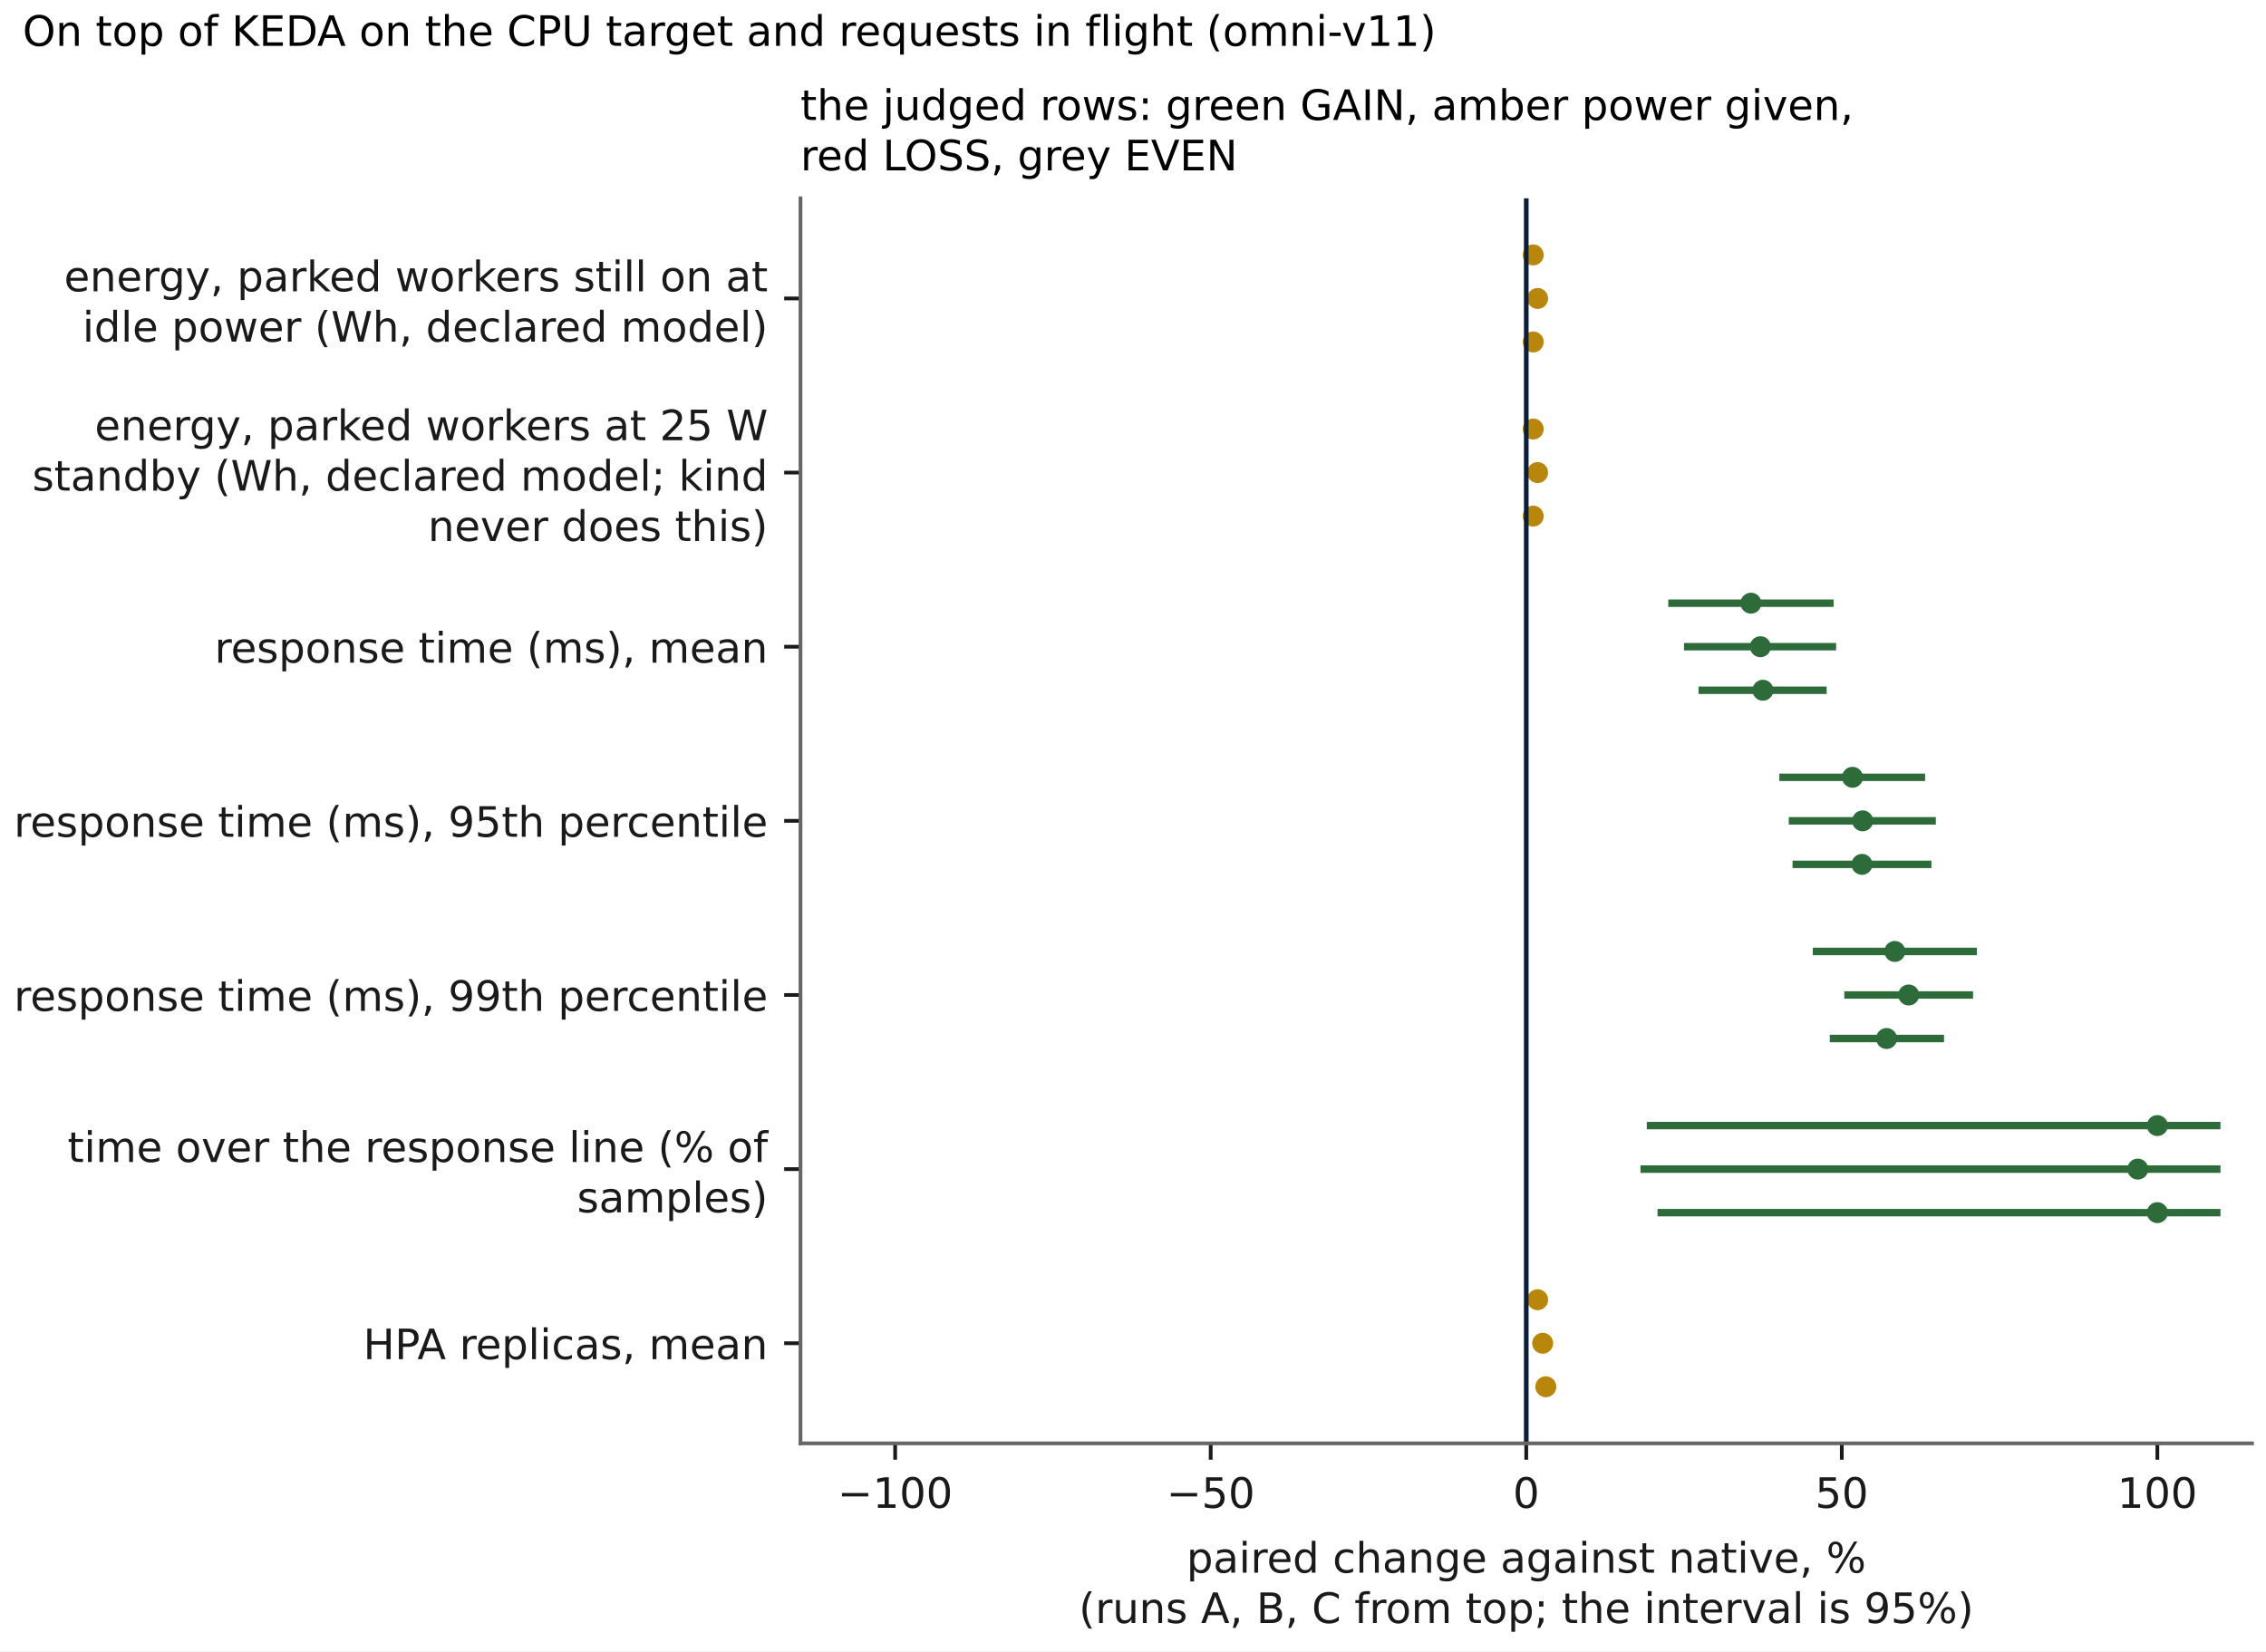
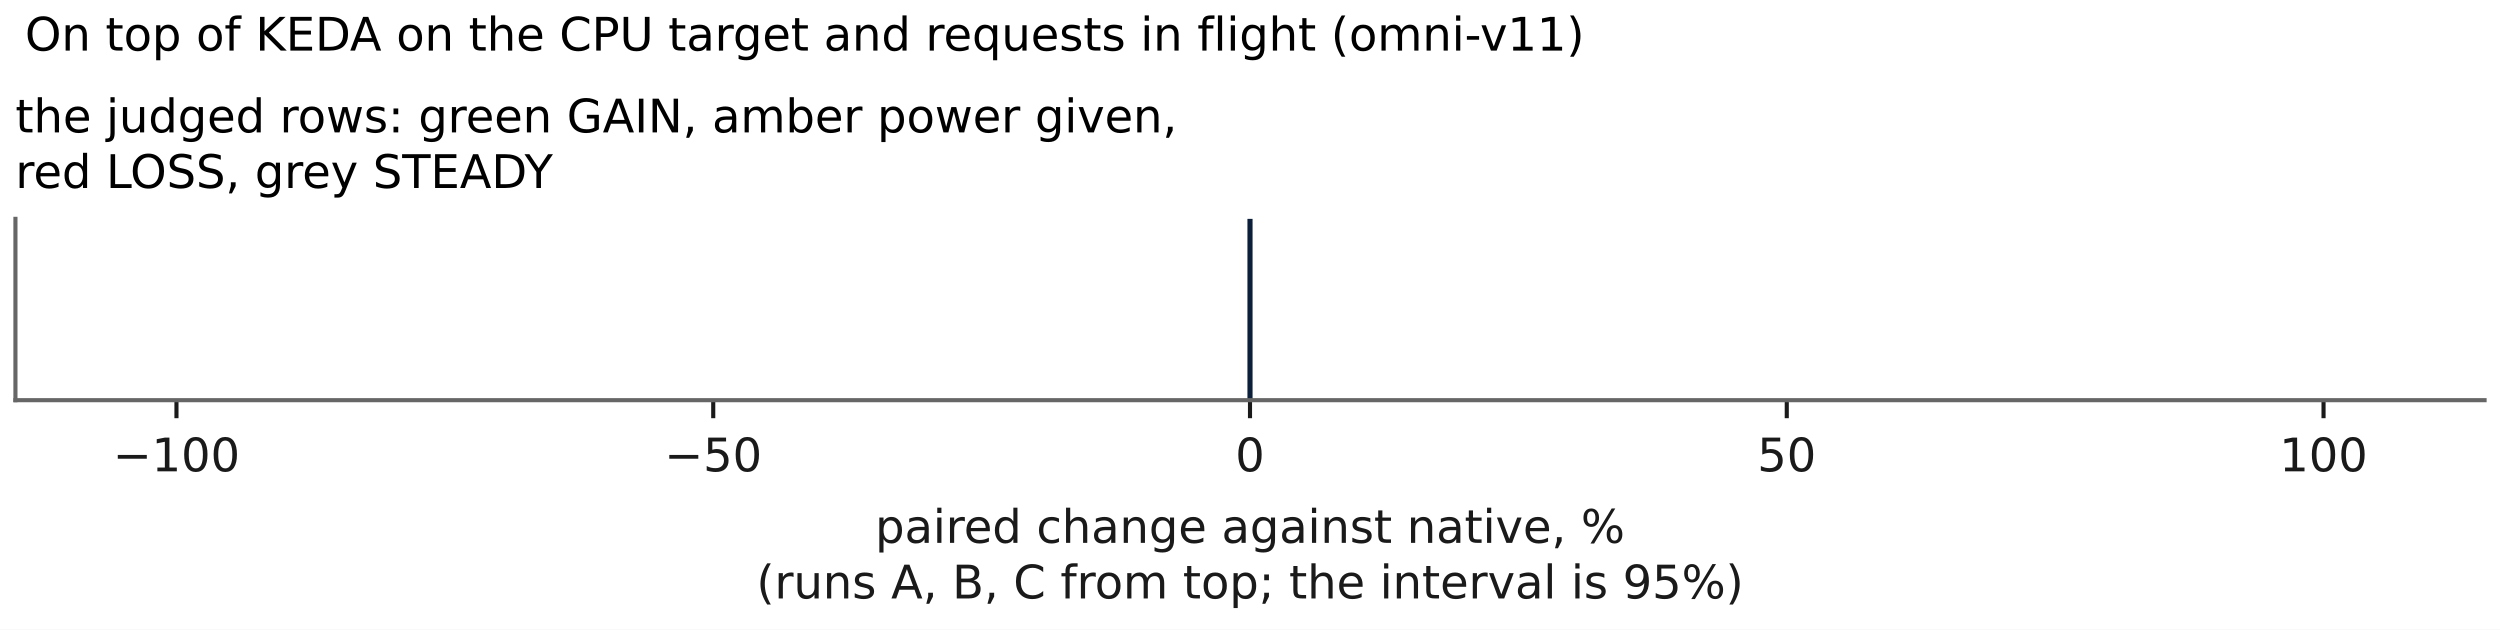
- <svg xmlns="http://www.w3.org/2000/svg" xmlns:xlink="http://www.w3.org/1999/xlink" width="486pt" height="354.24pt" viewBox="0 0 486 354.24" version="1.1">
+ <svg xmlns="http://www.w3.org/2000/svg" xmlns:xlink="http://www.w3.org/1999/xlink" width="486pt" height="122.4pt" viewBox="0 0 486 122.4" version="1.1">
  <defs>
    <style type="text/css">*{stroke-linejoin: round; stroke-linecap: butt}</style>
  </defs>
  <g id="figure_1">
    <g id="patch_1">
-       <path d="M 0 354.24  L 486 354.24  L 486 0  L 0 0  z " style="fill: #ffffff" />
+       <path d="M 0 122.4  L 486 122.4  L 486 0  L 0 0  z " style="fill: #ffffff" />
    </g>
    <g id="axes_1">
      <g id="patch_2">
-         <path d="M 171.685 309.635  L 483 309.635  L 483 42.543  L 171.685 42.543  z " style="fill: #ffffff" />
+         <path d="M 3 77.795  L 483 77.795  L 483 42.543  L 3 42.543  z " style="fill: #ffffff" />
      </g>
      <g id="matplotlib.axis_1">
        <g id="xtick_1">
          <g id="line2d_1">
            <defs>
              <path id="m814b2a8047" d="M 0 0  L 0 3.5  " style="stroke: #1a1a1a; stroke-width: 0.8" />
            </defs>
            <g>
-               <use xlink:href="#m814b2a8047" x="191.988" y="309.635" style="fill: #1a1a1a; stroke: #1a1a1a; stroke-width: 0.8" />
+               <use xlink:href="#m814b2a8047" x="34.305" y="77.795" style="fill: #1a1a1a; stroke: #1a1a1a; stroke-width: 0.8" />
            </g>
          </g>
          <g id="text_1">
-             <text style="font-size: 9px; font-family: 'DejaVu Sans'; text-anchor: middle; fill: #1a1a1a" x="191.988" y="323.473" transform="rotate(-0 191.9884 323.4727)">−100</text>
+             <text style="font-size: 9px; font-family: 'DejaVu Sans'; text-anchor: middle; fill: #1a1a1a" x="34.305" y="91.633" transform="rotate(-0 34.30456 91.63273)">−100</text>
          </g>
        </g>
        <g id="xtick_2">
          <g id="line2d_2">
            <g>
-               <use xlink:href="#m814b2a8047" x="259.665" y="309.635" style="fill: #1a1a1a; stroke: #1a1a1a; stroke-width: 0.8" />
+               <use xlink:href="#m814b2a8047" x="138.652" y="77.795" style="fill: #1a1a1a; stroke: #1a1a1a; stroke-width: 0.8" />
            </g>
          </g>
          <g id="text_2">
-             <text style="font-size: 9px; font-family: 'DejaVu Sans'; text-anchor: middle; fill: #1a1a1a" x="259.665" y="323.473" transform="rotate(-0 259.6654 323.4727)">−50</text>
+             <text style="font-size: 9px; font-family: 'DejaVu Sans'; text-anchor: middle; fill: #1a1a1a" x="138.652" y="91.633" transform="rotate(-0 138.6523 91.63273)">−50</text>
          </g>
        </g>
        <g id="xtick_3">
          <g id="line2d_3">
            <g>
-               <use xlink:href="#m814b2a8047" x="327.342" y="309.635" style="fill: #1a1a1a; stroke: #1a1a1a; stroke-width: 0.8" />
+               <use xlink:href="#m814b2a8047" x="243" y="77.795" style="fill: #1a1a1a; stroke: #1a1a1a; stroke-width: 0.8" />
            </g>
          </g>
          <g id="text_3">
-             <text style="font-size: 9px; font-family: 'DejaVu Sans'; text-anchor: middle; fill: #1a1a1a" x="327.342" y="323.473" transform="rotate(-0 327.3425 323.4727)">0</text>
+             <text style="font-size: 9px; font-family: 'DejaVu Sans'; text-anchor: middle; fill: #1a1a1a" x="243" y="91.633" transform="rotate(-0 243 91.63273)">0</text>
          </g>
        </g>
        <g id="xtick_4">
          <g id="line2d_4">
            <g>
-               <use xlink:href="#m814b2a8047" x="395.02" y="309.635" style="fill: #1a1a1a; stroke: #1a1a1a; stroke-width: 0.8" />
+               <use xlink:href="#m814b2a8047" x="347.348" y="77.795" style="fill: #1a1a1a; stroke: #1a1a1a; stroke-width: 0.8" />
            </g>
          </g>
          <g id="text_4">
-             <text style="font-size: 9px; font-family: 'DejaVu Sans'; text-anchor: middle; fill: #1a1a1a" x="395.02" y="323.473" transform="rotate(-0 395.0196 323.4727)">50</text>
+             <text style="font-size: 9px; font-family: 'DejaVu Sans'; text-anchor: middle; fill: #1a1a1a" x="347.348" y="91.633" transform="rotate(-0 347.3477 91.63273)">50</text>
          </g>
        </g>
        <g id="xtick_5">
          <g id="line2d_5">
            <g>
-               <use xlink:href="#m814b2a8047" x="462.697" y="309.635" style="fill: #1a1a1a; stroke: #1a1a1a; stroke-width: 0.8" />
+               <use xlink:href="#m814b2a8047" x="451.695" y="77.795" style="fill: #1a1a1a; stroke: #1a1a1a; stroke-width: 0.8" />
            </g>
          </g>
          <g id="text_5">
-             <text style="font-size: 9px; font-family: 'DejaVu Sans'; text-anchor: middle; fill: #1a1a1a" x="462.697" y="323.473" transform="rotate(-0 462.6966 323.4727)">100</text>
+             <text style="font-size: 9px; font-family: 'DejaVu Sans'; text-anchor: middle; fill: #1a1a1a" x="451.695" y="91.633" transform="rotate(-0 451.6954 91.63273)">100</text>
          </g>
        </g>
        <g id="text_6">
-           <text style="font-size: 9px; font-family: 'DejaVu Sans'; fill: #1a1a1a" transform="translate(254.4748 337.3743)">paired change against native, %</text>
-           <text style="font-size: 9px; font-family: 'DejaVu Sans'; fill: #1a1a1a" transform="translate(231.3941 348.1768)">(runs A, B, C from top; the interval is 95%)</text>
+           <text style="font-size: 9px; font-family: 'DejaVu Sans'; fill: #1a1a1a" transform="translate(170.1323 105.5343)">paired change against native, %</text>
+           <text style="font-size: 9px; font-family: 'DejaVu Sans'; fill: #1a1a1a" transform="translate(147.0516 116.3368)">(runs A, B, C from top; the interval is 95%)</text>
        </g>
      </g>
-       <g id="matplotlib.axis_2">
-         <g id="ytick_1">
-           <g id="line2d_6">
-             <defs>
-               <path id="m31e56b5a68" d="M 0 0  L -3.5 0  " style="stroke: #1a1a1a; stroke-width: 0.8" />
-             </defs>
-             <g>
-               <use xlink:href="#m31e56b5a68" x="171.685" y="288.155" style="fill: #1a1a1a; stroke: #1a1a1a; stroke-width: 0.8" />
-             </g>
-           </g>
-           <g id="text_7">
-             <text style="font-size: 9px; font-family: 'DejaVu Sans'; text-anchor: end; fill: #1a1a1a" x="164.685" y="291.575" transform="rotate(-0 164.6852 291.5747)">HPA replicas, mean</text>
-           </g>
-         </g>
-         <g id="ytick_2">
-           <g id="line2d_7">
-             <g>
-               <use xlink:href="#m31e56b5a68" x="171.685" y="250.8" style="fill: #1a1a1a; stroke: #1a1a1a; stroke-width: 0.8" />
-             </g>
-           </g>
-           <g id="text_8">
-             <text style="font-size: 9px; font-family: 'DejaVu Sans'; fill: #1a1a1a" transform="translate(14.49071 249.2685)">time over the response line (% of</text>
-             <text style="font-size: 9px; font-family: 'DejaVu Sans'; fill: #1a1a1a" transform="translate(123.7634 260.071)">samples)</text>
-           </g>
-         </g>
-         <g id="ytick_3">
-           <g id="line2d_8">
-             <g>
-               <use xlink:href="#m31e56b5a68" x="171.685" y="213.445" style="fill: #1a1a1a; stroke: #1a1a1a; stroke-width: 0.8" />
-             </g>
-           </g>
-           <g id="text_9">
-             <text style="font-size: 9px; font-family: 'DejaVu Sans'; text-anchor: end; fill: #1a1a1a" x="164.685" y="216.864" transform="rotate(-0 164.6852 216.8638)">response time (ms), 99th percentile</text>
-           </g>
-         </g>
-         <g id="ytick_4">
-           <g id="line2d_9">
-             <g>
-               <use xlink:href="#m31e56b5a68" x="171.685" y="176.089" style="fill: #1a1a1a; stroke: #1a1a1a; stroke-width: 0.8" />
-             </g>
-           </g>
-           <g id="text_10">
-             <text style="font-size: 9px; font-family: 'DejaVu Sans'; text-anchor: end; fill: #1a1a1a" x="164.685" y="179.508" transform="rotate(-0 164.6852 179.5084)">response time (ms), 95th percentile</text>
-           </g>
-         </g>
-         <g id="ytick_5">
-           <g id="line2d_10">
-             <g>
-               <use xlink:href="#m31e56b5a68" x="171.685" y="138.734" style="fill: #1a1a1a; stroke: #1a1a1a; stroke-width: 0.8" />
-             </g>
-           </g>
-           <g id="text_11">
-             <text style="font-size: 9px; font-family: 'DejaVu Sans'; text-anchor: end; fill: #1a1a1a" x="164.685" y="142.153" transform="rotate(-0 164.6852 142.1529)">response time (ms), mean</text>
-           </g>
-         </g>
-         <g id="ytick_6">
-           <g id="line2d_11">
-             <g>
-               <use xlink:href="#m31e56b5a68" x="171.685" y="101.378" style="fill: #1a1a1a; stroke: #1a1a1a; stroke-width: 0.8" />
-             </g>
-           </g>
-           <g id="text_12">
-             <text style="font-size: 9px; font-family: 'DejaVu Sans'; fill: #1a1a1a" transform="translate(20.31118 94.44547)">energy, parked workers at 25 W</text>
-             <text style="font-size: 9px; font-family: 'DejaVu Sans'; fill: #1a1a1a" transform="translate(6.925084 105.2479)">standby (Wh, declared model; kind</text>
-             <text style="font-size: 9px; font-family: 'DejaVu Sans'; fill: #1a1a1a" transform="translate(91.77962 116.0504)">never does this)</text>
-           </g>
-         </g>
-         <g id="ytick_7">
-           <g id="line2d_12">
-             <g>
-               <use xlink:href="#m31e56b5a68" x="171.685" y="64.023" style="fill: #1a1a1a; stroke: #1a1a1a; stroke-width: 0.8" />
-             </g>
-           </g>
-           <g id="text_13">
-             <text style="font-size: 9px; font-family: 'DejaVu Sans'; fill: #1a1a1a" transform="translate(13.73415 62.49125)">energy, parked workers still on at</text>
-             <text style="font-size: 9px; font-family: 'DejaVu Sans'; fill: #1a1a1a" transform="translate(17.69415 73.29371)">idle power (Wh, declared model)</text>
-           </g>
-         </g>
-       </g>
-       <g id="line2d_13">
-         <path d="M 328.019 278.817  L 331.538 278.817  " clip-path="url(#p31fef0eb9d)" style="fill: none; stroke: #b8860b; stroke-width: 1.6" />
-       </g>
-       <g id="line2d_14">
-         <defs>
-           <path id="m5563fab465" d="M 0 1.75  C 0.464 1.75 0.909 1.566 1.237 1.237  C 1.566 0.909 1.75 0.464 1.75 0  C 1.75 -0.464 1.566 -0.909 1.237 -1.237  C 0.909 -1.566 0.464 -1.75 0 -1.75  C -0.464 -1.75 -0.909 -1.566 -1.237 -1.237  C -1.566 -0.909 -1.75 -0.464 -1.75 0  C -1.75 0.464 -1.566 0.909 -1.237 1.237  C -0.909 1.566 -0.464 1.75 0 1.75  z " style="stroke: #b8860b" />
-         </defs>
-         <g clip-path="url(#p31fef0eb9d)">
-           <use xlink:href="#m5563fab465" x="329.779" y="278.817" style="fill: #b8860b; stroke: #b8860b" />
-         </g>
-       </g>
-       <g id="line2d_15">
-         <path d="M 329.373 288.155  L 332.486 288.155  " clip-path="url(#p31fef0eb9d)" style="fill: none; stroke: #b8860b; stroke-width: 1.6" />
-       </g>
-       <g id="line2d_16">
-         <g clip-path="url(#p31fef0eb9d)">
-           <use xlink:href="#m5563fab465" x="330.862" y="288.155" style="fill: #b8860b; stroke: #b8860b" />
-         </g>
-       </g>
-       <g id="line2d_17">
-         <path d="M 329.914 297.494  L 333.027 297.494  " clip-path="url(#p31fef0eb9d)" style="fill: none; stroke: #b8860b; stroke-width: 1.6" />
-       </g>
-       <g id="line2d_18">
-         <g clip-path="url(#p31fef0eb9d)">
-           <use xlink:href="#m5563fab465" x="331.538" y="297.494" style="fill: #b8860b; stroke: #b8860b" />
-         </g>
-       </g>
-       <g id="line2d_19">
-         <path d="M 353.195 241.461  L 476.232 241.461  " clip-path="url(#p31fef0eb9d)" style="fill: none; stroke: #2e6b3a; stroke-width: 1.6" />
-       </g>
-       <g id="line2d_20">
-         <defs>
-           <path id="m73f3a7aa01" d="M 0 1.75  C 0.464 1.75 0.909 1.566 1.237 1.237  C 1.566 0.909 1.75 0.464 1.75 0  C 1.75 -0.464 1.566 -0.909 1.237 -1.237  C 0.909 -1.566 0.464 -1.75 0 -1.75  C -0.464 -1.75 -0.909 -1.566 -1.237 -1.237  C -1.566 -0.909 -1.75 -0.464 -1.75 0  C -1.75 0.464 -1.566 0.909 -1.237 1.237  C -0.909 1.566 -0.464 1.75 0 1.75  z " style="stroke: #2e6b3a" />
-         </defs>
-         <g clip-path="url(#p31fef0eb9d)">
-           <use xlink:href="#m73f3a7aa01" x="462.697" y="241.461" style="fill: #2e6b3a; stroke: #2e6b3a" />
-         </g>
-       </g>
-       <g id="line2d_21">
-         <path d="M 351.842 250.8  L 476.232 250.8  " clip-path="url(#p31fef0eb9d)" style="fill: none; stroke: #2e6b3a; stroke-width: 1.6" />
-       </g>
-       <g id="line2d_22">
-         <g clip-path="url(#p31fef0eb9d)">
-           <use xlink:href="#m73f3a7aa01" x="458.501" y="250.8" style="fill: #2e6b3a; stroke: #2e6b3a" />
-         </g>
-       </g>
-       <g id="line2d_23">
-         <path d="M 355.496 260.139  L 476.232 260.139  " clip-path="url(#p31fef0eb9d)" style="fill: none; stroke: #2e6b3a; stroke-width: 1.6" />
-       </g>
-       <g id="line2d_24">
-         <g clip-path="url(#p31fef0eb9d)">
-           <use xlink:href="#m73f3a7aa01" x="462.697" y="260.139" style="fill: #2e6b3a; stroke: #2e6b3a" />
-         </g>
-       </g>
-       <g id="line2d_25">
-         <path d="M 388.793 204.106  L 423.985 204.106  " clip-path="url(#p31fef0eb9d)" style="fill: none; stroke: #2e6b3a; stroke-width: 1.6" />
-       </g>
-       <g id="line2d_26">
-         <g clip-path="url(#p31fef0eb9d)">
-           <use xlink:href="#m73f3a7aa01" x="406.389" y="204.106" style="fill: #2e6b3a; stroke: #2e6b3a" />
-         </g>
-       </g>
-       <g id="line2d_27">
-         <path d="M 395.561 213.445  L 423.173 213.445  " clip-path="url(#p31fef0eb9d)" style="fill: none; stroke: #2e6b3a; stroke-width: 1.6" />
-       </g>
-       <g id="line2d_28">
-         <g clip-path="url(#p31fef0eb9d)">
-           <use xlink:href="#m73f3a7aa01" x="409.367" y="213.445" style="fill: #2e6b3a; stroke: #2e6b3a" />
-         </g>
-       </g>
-       <g id="line2d_29">
-         <path d="M 392.448 222.783  L 416.947 222.783  " clip-path="url(#p31fef0eb9d)" style="fill: none; stroke: #2e6b3a; stroke-width: 1.6" />
-       </g>
-       <g id="line2d_30">
-         <g clip-path="url(#p31fef0eb9d)">
-           <use xlink:href="#m73f3a7aa01" x="404.63" y="222.783" style="fill: #2e6b3a; stroke: #2e6b3a" />
-         </g>
-       </g>
-       <g id="line2d_31">
-         <path d="M 381.62 166.75  L 412.886 166.75  " clip-path="url(#p31fef0eb9d)" style="fill: none; stroke: #2e6b3a; stroke-width: 1.6" />
-       </g>
-       <g id="line2d_32">
-         <g clip-path="url(#p31fef0eb9d)">
-           <use xlink:href="#m73f3a7aa01" x="397.321" y="166.75" style="fill: #2e6b3a; stroke: #2e6b3a" />
-         </g>
-       </g>
-       <g id="line2d_33">
-         <path d="M 383.65 176.089  L 415.187 176.089  " clip-path="url(#p31fef0eb9d)" style="fill: none; stroke: #2e6b3a; stroke-width: 1.6" />
-       </g>
-       <g id="line2d_34">
-         <g clip-path="url(#p31fef0eb9d)">
-           <use xlink:href="#m73f3a7aa01" x="399.486" y="176.089" style="fill: #2e6b3a; stroke: #2e6b3a" />
-         </g>
-       </g>
-       <g id="line2d_35">
-         <path d="M 384.462 185.428  L 414.24 185.428  " clip-path="url(#p31fef0eb9d)" style="fill: none; stroke: #2e6b3a; stroke-width: 1.6" />
-       </g>
-       <g id="line2d_36">
-         <g clip-path="url(#p31fef0eb9d)">
-           <use xlink:href="#m73f3a7aa01" x="399.351" y="185.428" style="fill: #2e6b3a; stroke: #2e6b3a" />
-         </g>
-       </g>
-       <g id="line2d_37">
-         <path d="M 357.797 129.395  L 393.26 129.395  " clip-path="url(#p31fef0eb9d)" style="fill: none; stroke: #2e6b3a; stroke-width: 1.6" />
-       </g>
-       <g id="line2d_38">
-         <g clip-path="url(#p31fef0eb9d)">
-           <use xlink:href="#m73f3a7aa01" x="375.529" y="129.395" style="fill: #2e6b3a; stroke: #2e6b3a" />
-         </g>
-       </g>
-       <g id="line2d_39">
-         <path d="M 361.181 138.734  L 393.801 138.734  " clip-path="url(#p31fef0eb9d)" style="fill: none; stroke: #2e6b3a; stroke-width: 1.6" />
-       </g>
-       <g id="line2d_40">
-         <g clip-path="url(#p31fef0eb9d)">
-           <use xlink:href="#m73f3a7aa01" x="377.559" y="138.734" style="fill: #2e6b3a; stroke: #2e6b3a" />
-         </g>
-       </g>
-       <g id="line2d_41">
-         <path d="M 364.294 148.073  L 391.771 148.073  " clip-path="url(#p31fef0eb9d)" style="fill: none; stroke: #2e6b3a; stroke-width: 1.6" />
-       </g>
-       <g id="line2d_42">
-         <g clip-path="url(#p31fef0eb9d)">
-           <use xlink:href="#m73f3a7aa01" x="378.1" y="148.073" style="fill: #2e6b3a; stroke: #2e6b3a" />
-         </g>
-       </g>
-       <g id="line2d_43">
-         <path d="M 327.749 92.039  L 329.779 92.039  " clip-path="url(#p31fef0eb9d)" style="fill: none; stroke: #b8860b; stroke-width: 1.6" />
-       </g>
-       <g id="line2d_44">
-         <g clip-path="url(#p31fef0eb9d)">
-           <use xlink:href="#m5563fab465" x="328.831" y="92.039" style="fill: #b8860b; stroke: #b8860b" />
-         </g>
-       </g>
-       <g id="line2d_45">
-         <path d="M 328.831 101.378  L 330.862 101.378  " clip-path="url(#p31fef0eb9d)" style="fill: none; stroke: #b8860b; stroke-width: 1.6" />
-       </g>
-       <g id="line2d_46">
-         <g clip-path="url(#p31fef0eb9d)">
-           <use xlink:href="#m5563fab465" x="329.779" y="101.378" style="fill: #b8860b; stroke: #b8860b" />
-         </g>
-       </g>
-       <g id="line2d_47">
-         <path d="M 328.155 110.717  L 329.644 110.717  " clip-path="url(#p31fef0eb9d)" style="fill: none; stroke: #b8860b; stroke-width: 1.6" />
-       </g>
-       <g id="line2d_48">
-         <g clip-path="url(#p31fef0eb9d)">
-           <use xlink:href="#m5563fab465" x="328.831" y="110.717" style="fill: #b8860b; stroke: #b8860b" />
-         </g>
-       </g>
-       <g id="line2d_49">
-         <path d="M 327.749 54.684  L 329.779 54.684  " clip-path="url(#p31fef0eb9d)" style="fill: none; stroke: #b8860b; stroke-width: 1.6" />
-       </g>
-       <g id="line2d_50">
-         <g clip-path="url(#p31fef0eb9d)">
-           <use xlink:href="#m5563fab465" x="328.831" y="54.684" style="fill: #b8860b; stroke: #b8860b" />
-         </g>
-       </g>
-       <g id="line2d_51">
-         <path d="M 328.831 64.023  L 330.862 64.023  " clip-path="url(#p31fef0eb9d)" style="fill: none; stroke: #b8860b; stroke-width: 1.6" />
-       </g>
-       <g id="line2d_52">
-         <g clip-path="url(#p31fef0eb9d)">
-           <use xlink:href="#m5563fab465" x="329.779" y="64.023" style="fill: #b8860b; stroke: #b8860b" />
-         </g>
-       </g>
-       <g id="line2d_53">
-         <path d="M 328.155 73.362  L 329.644 73.362  " clip-path="url(#p31fef0eb9d)" style="fill: none; stroke: #b8860b; stroke-width: 1.6" />
-       </g>
-       <g id="line2d_54">
-         <g clip-path="url(#p31fef0eb9d)">
-           <use xlink:href="#m5563fab465" x="328.831" y="73.362" style="fill: #b8860b; stroke: #b8860b" />
-         </g>
-       </g>
-       <g id="line2d_55">
-         <path d="M 327.342 309.635  L 327.342 42.543  " clip-path="url(#p31fef0eb9d)" style="fill: none; stroke: #0b1f3a; stroke-linecap: square" />
+       <g id="matplotlib.axis_2" />
+       <g id="line2d_6">
+         <path d="M 243 77.795  L 243 42.543  " clip-path="url(#p80d1becee0)" style="fill: none; stroke: #0b1f3a; stroke-linecap: square" />
      </g>
      <g id="patch_3">
-         <path d="M 171.685 309.635  L 171.685 42.543  " style="fill: none; stroke: #666666; stroke-width: 0.8; stroke-linejoin: miter; stroke-linecap: square" />
+         <path d="M 3 77.795  L 3 42.543  " style="fill: none; stroke: #666666; stroke-width: 0.8; stroke-linejoin: miter; stroke-linecap: square" />
      </g>
      <g id="patch_4">
-         <path d="M 171.685 309.635  L 483 309.635  " style="fill: none; stroke: #666666; stroke-width: 0.8; stroke-linejoin: miter; stroke-linecap: square" />
+         <path d="M 3 77.795  L 483 77.795  " style="fill: none; stroke: #666666; stroke-width: 0.8; stroke-linejoin: miter; stroke-linecap: square" />
      </g>
-       <g id="text_14">
-         <text style="font-size: 9px; font-family: 'DejaVu Sans'" transform="translate(171.6852 25.7409)">the judged rows: green GAIN, amber power given,</text>
-         <text style="font-size: 9px; font-family: 'DejaVu Sans'" transform="translate(171.6852 36.54336)">red LOSS, grey EVEN</text>
+       <g id="text_7">
+         <text style="font-size: 9px; font-family: 'DejaVu Sans'" transform="translate(3.00024 25.7409)">the judged rows: green GAIN, amber power given,</text>
+         <text style="font-size: 9px; font-family: 'DejaVu Sans'" transform="translate(3.00024 36.54336)">red LOSS, grey STEADY</text>
      </g>
    </g>
-     <g id="text_15">
+     <g id="text_8">
      <text style="font-size: 9px; font-family: 'DejaVu Sans'; text-anchor: start" x="4.86" y="9.839" transform="rotate(-0 4.86 9.838834)">On top of KEDA on the CPU target and requests in flight (omni-v11)</text>
    </g>
  </g>
  <defs>
-     <clipPath id="p31fef0eb9d">
-       <rect x="171.685" y="42.543" width="311.315" height="267.091" />
+     <clipPath id="p80d1becee0">
+       <rect x="3" y="42.543" width="480" height="35.251" />
    </clipPath>
  </defs>
</svg>
